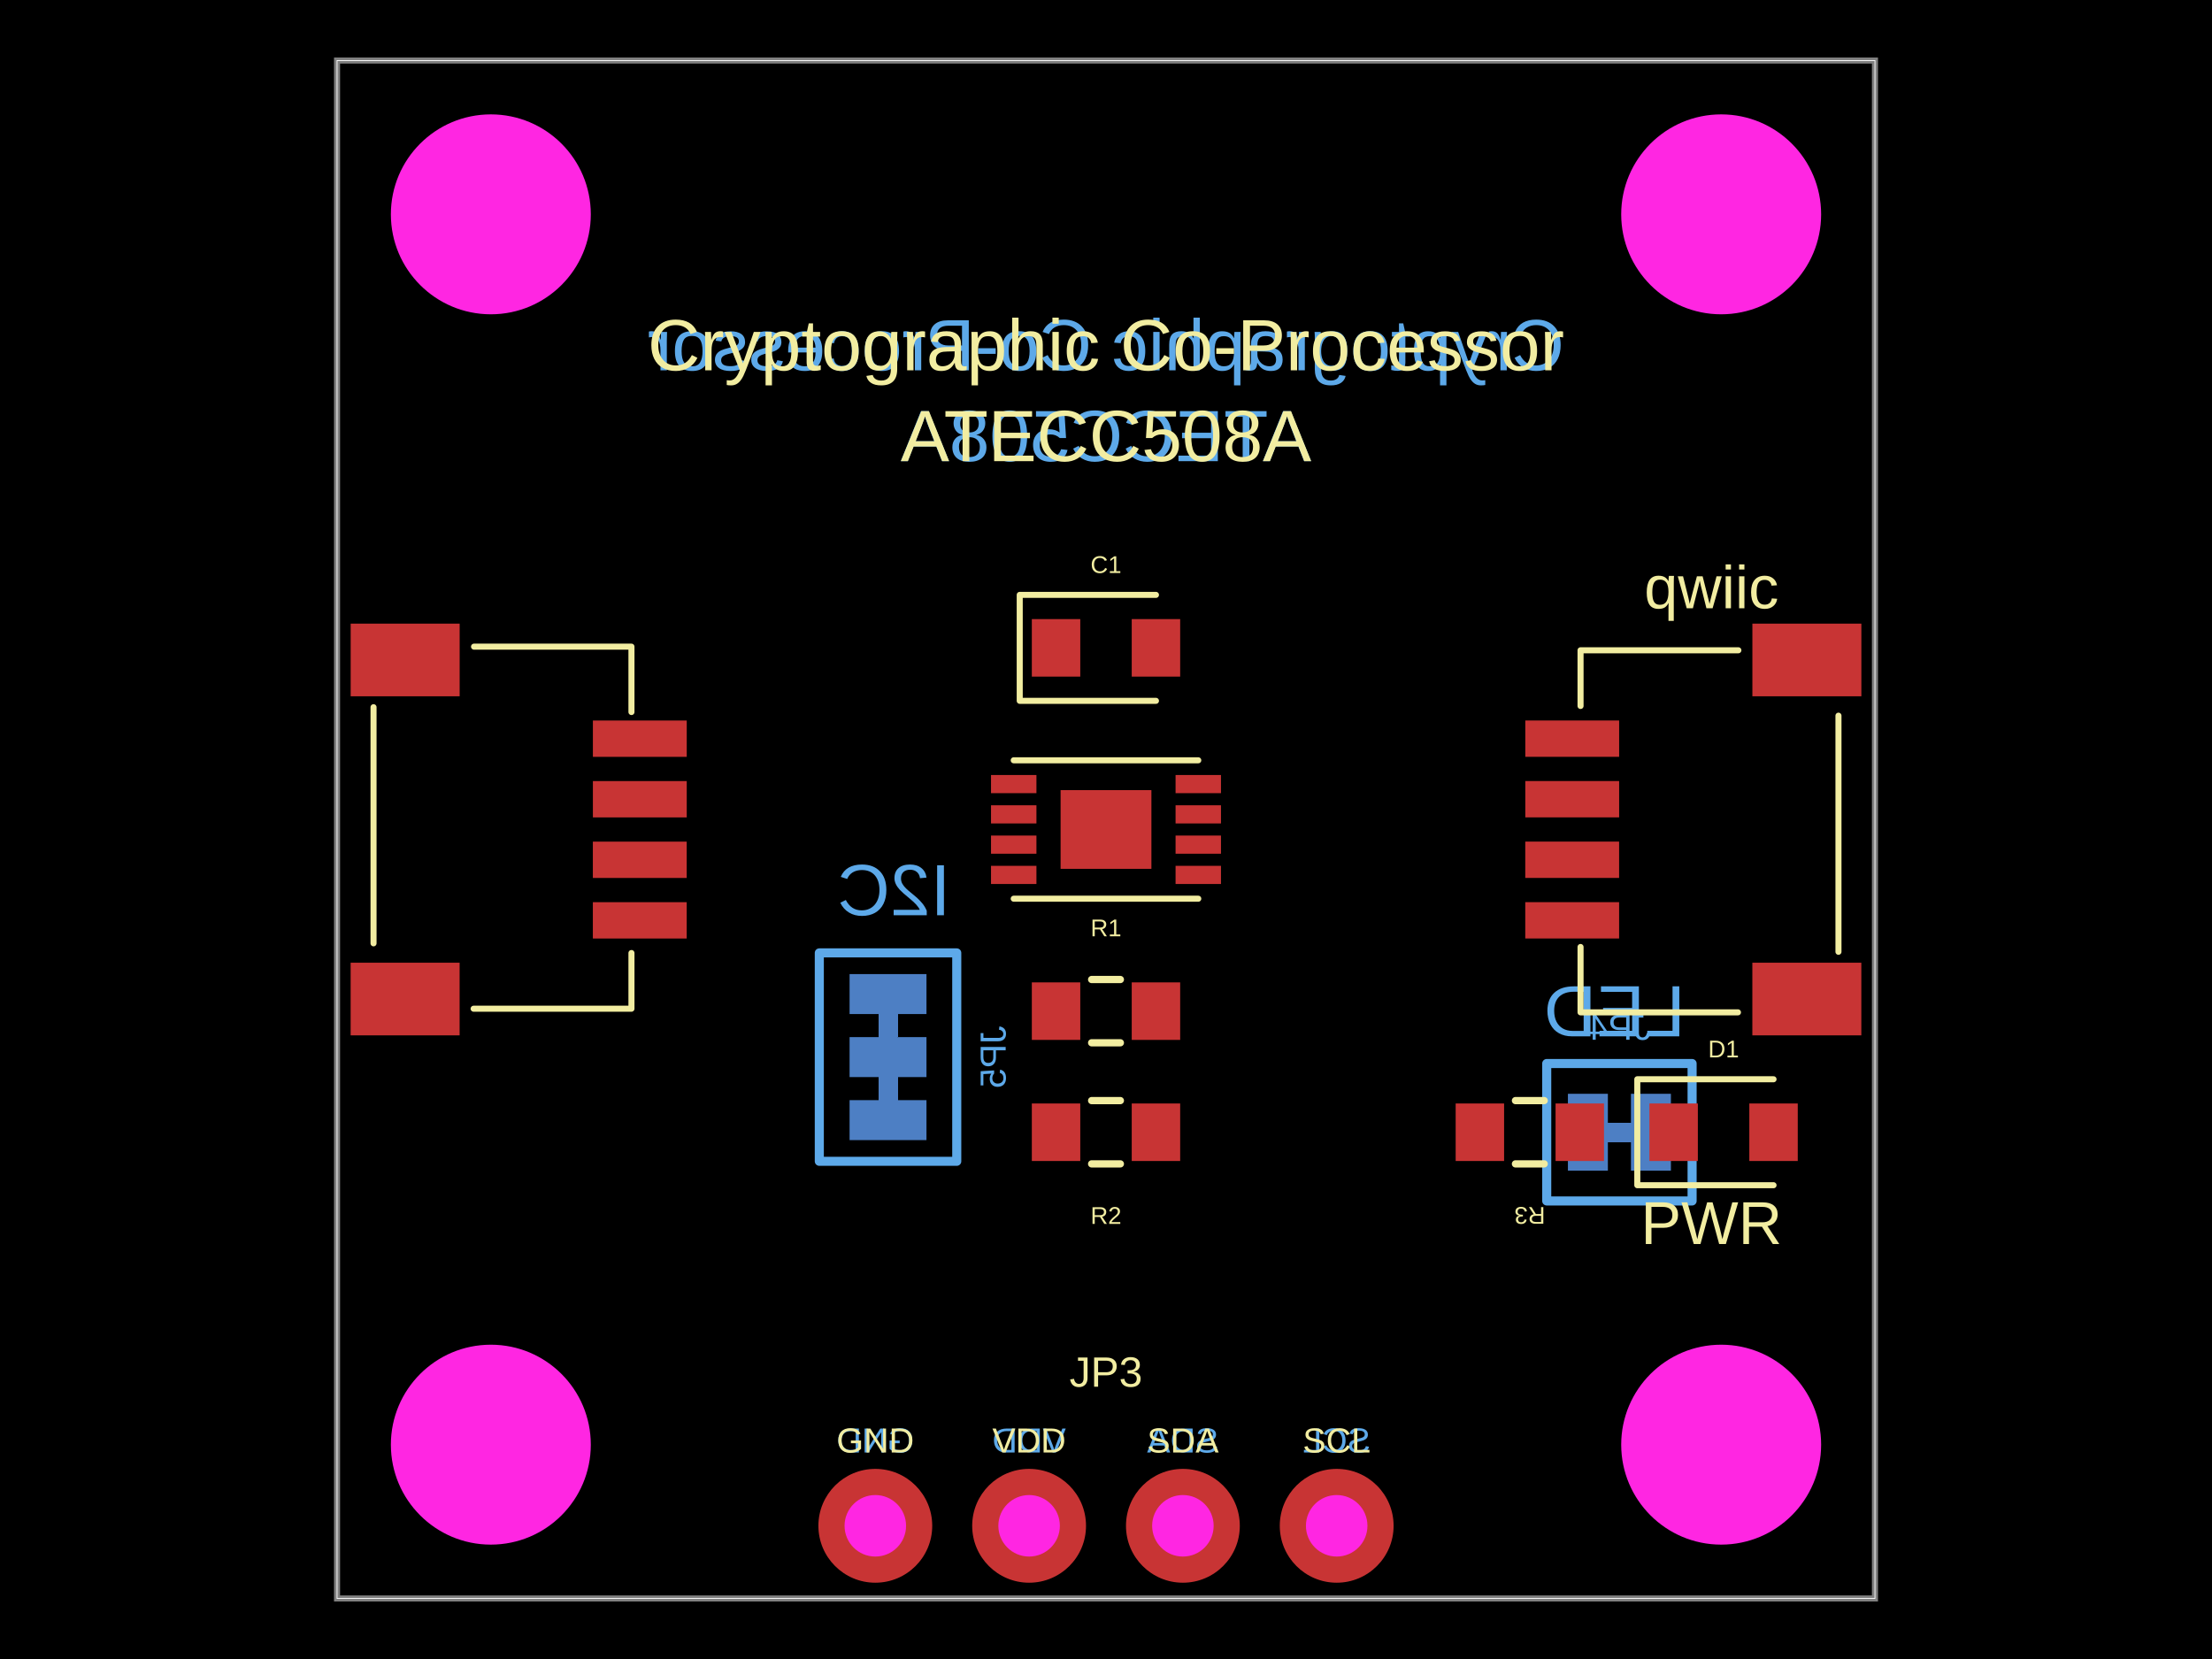
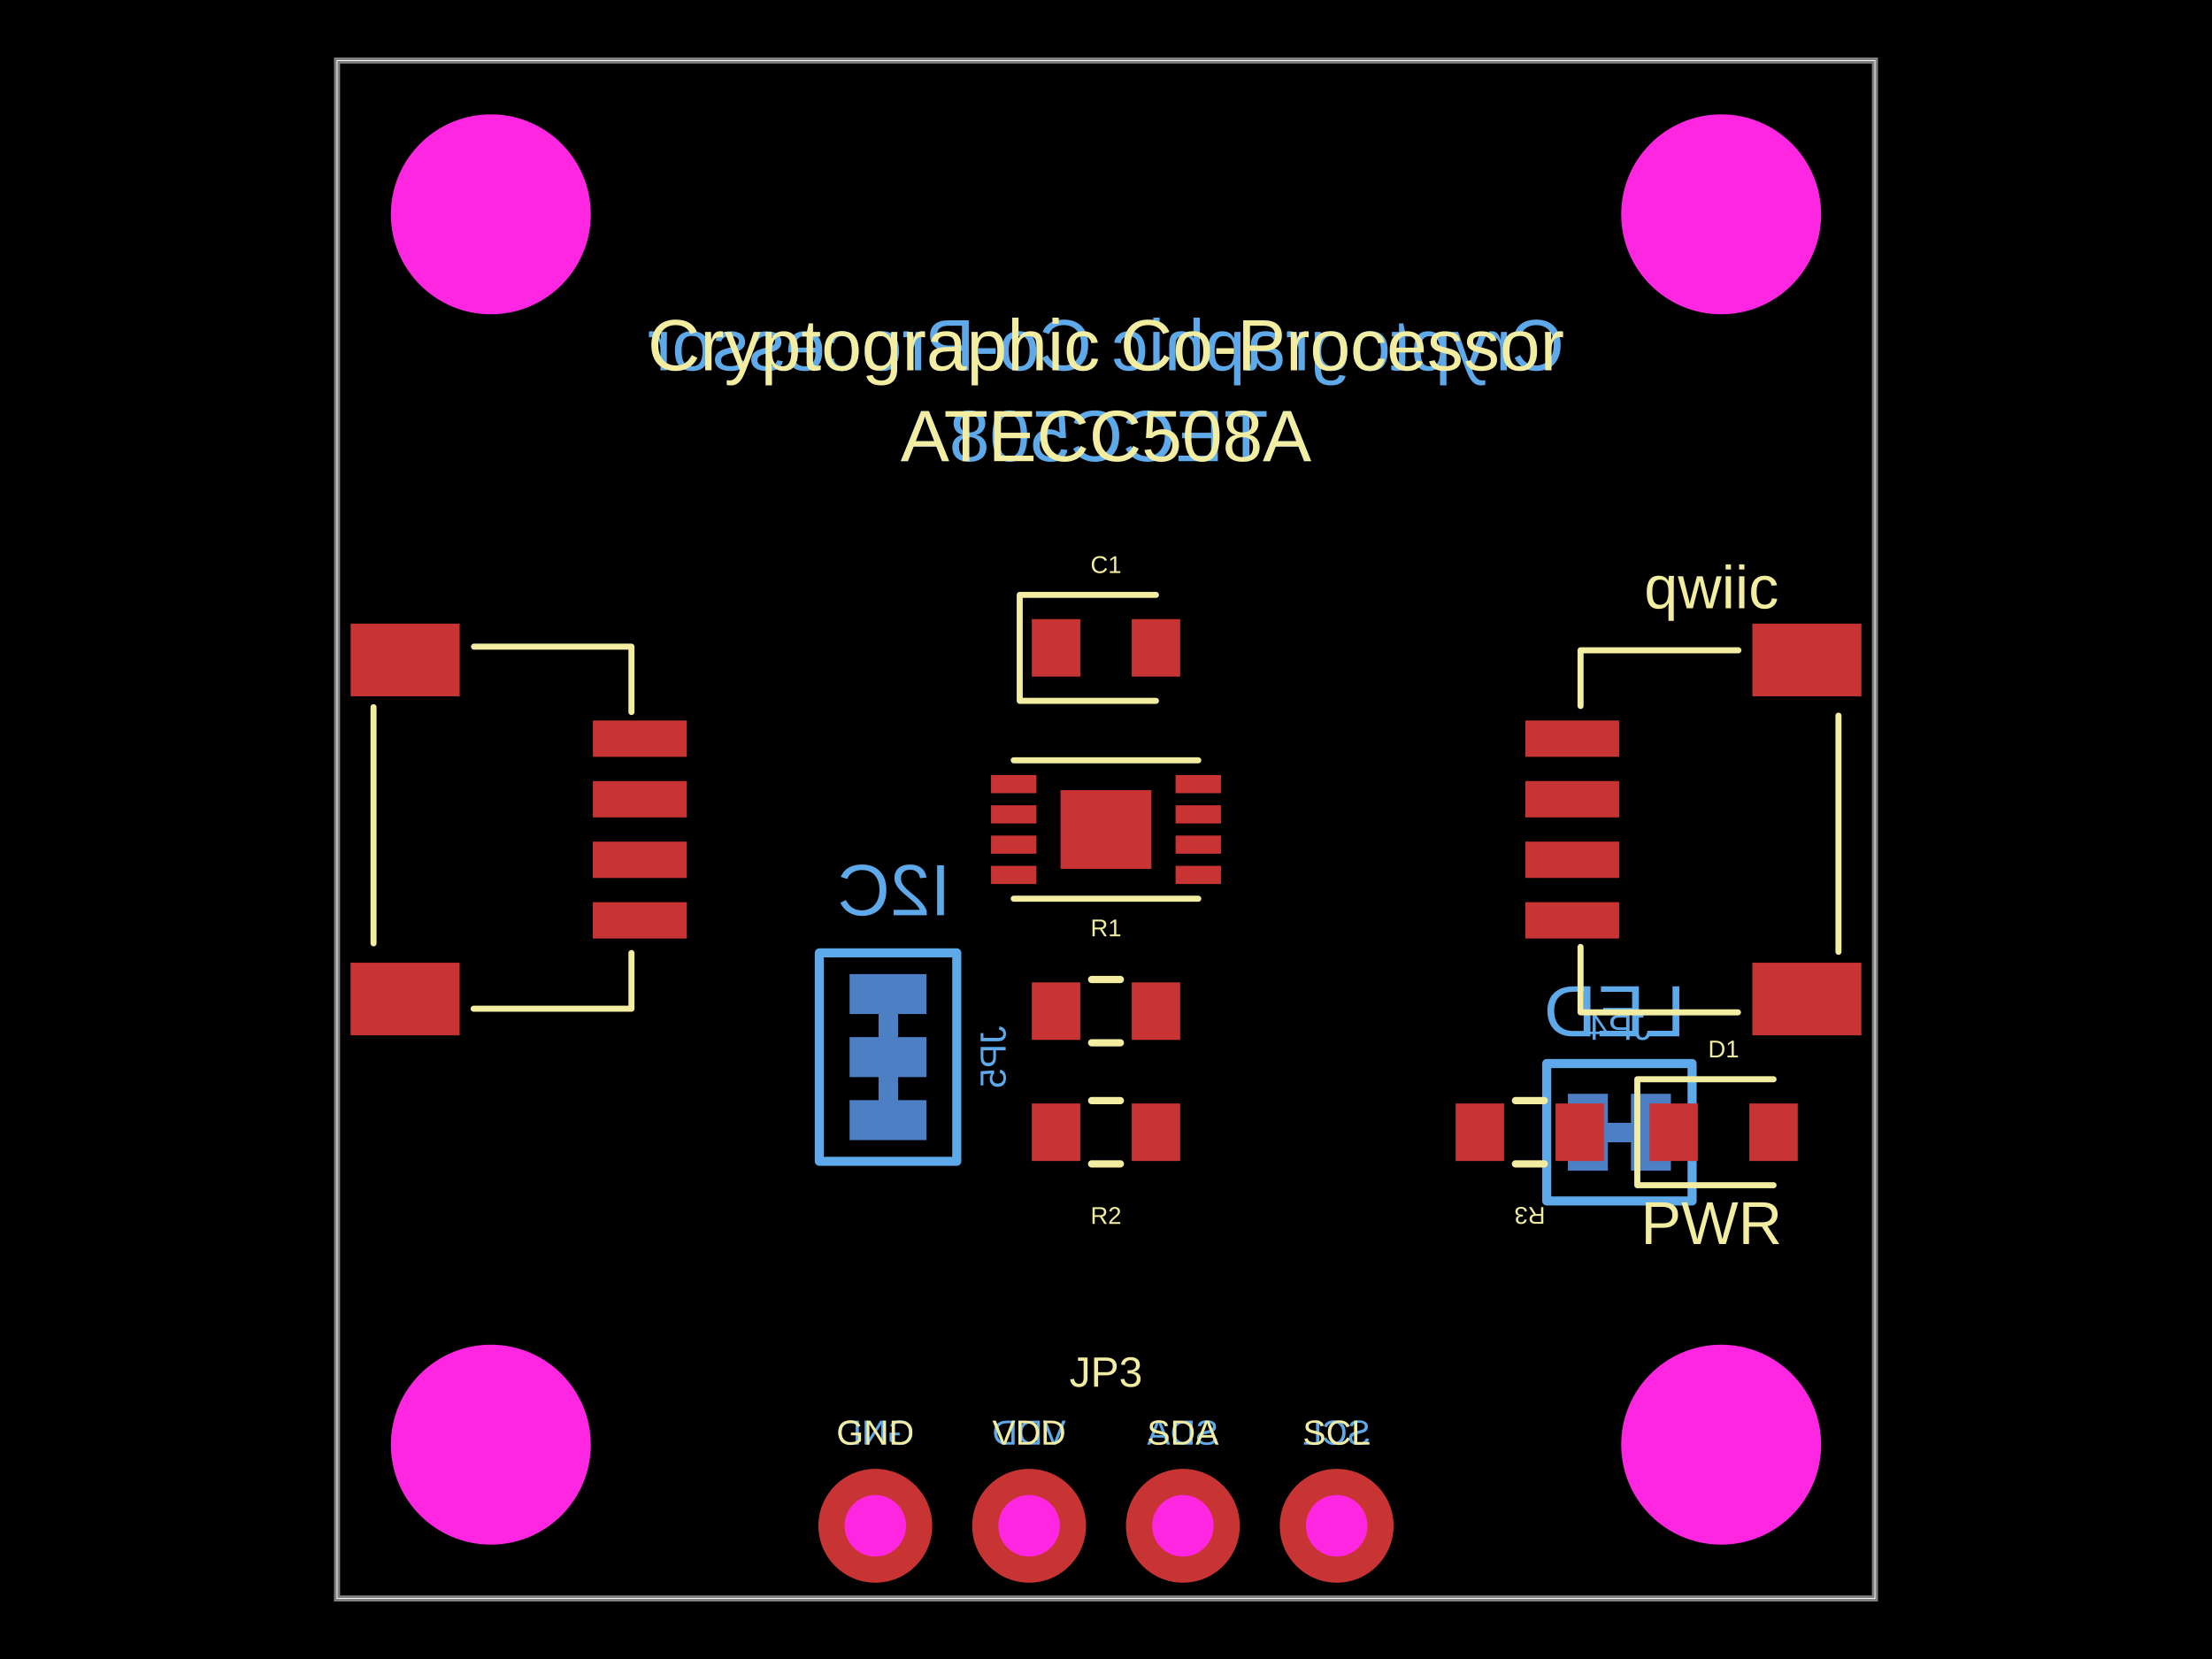
<svg xmlns="http://www.w3.org/2000/svg" width="800" height="600">
  <style />
  <rect class="boundary" x="0" y="0" fill="#000" width="800" height="600" data-type="pcb_background" data-pcb-layer="global" />
  <rect class="pcb-boundary" fill="none" stroke="#fff" stroke-width="0.3" x="121.898" y="21.898" width="556.204" height="556.204" data-type="pcb_boundary" data-pcb-layer="global" />
  <path class="pcb-board" d="M 121.898 578.102 L 678.102 578.102 L 678.102 21.898 L 121.898 21.898 Z" fill="none" stroke="rgba(255, 255, 255, 0.5)" stroke-width="2.19" data-type="pcb_board" data-pcb-layer="board" />
-   <rect class="pcb-pad" fill="rgb(77, 127, 196)" x="589.854" y="395.584" width="14.453" height="27.81" data-type="pcb_smtpad" data-pcb-layer="bottom" />
-   <rect class="pcb-pad" fill="rgb(77, 127, 196)" x="567.058" y="395.584" width="14.453" height="27.81" data-type="pcb_smtpad" data-pcb-layer="bottom" />
+   <rect class="pcb-pad" fill="rgb(77, 127, 196)" x="589.854" y="395.584" width="14.453" height="27.81" data-type="pcb_smtpad" data-pcb-layer="bottom" data-pad-name="JP4.pin1" data-pad-net-name="V3_3" />
+   <rect class="pcb-pad" fill="rgb(77, 127, 196)" x="567.058" y="395.584" width="14.453" height="27.81" data-type="pcb_smtpad" data-pcb-layer="bottom" data-pad-name="JP4.pin2" />
  <path class="pcb-trace" stroke="rgb(77, 127, 196)" fill="none" d="M 589.854 409.489 L 581.511 409.489" stroke-width="6.953" stroke-linecap="round" stroke-linejoin="round" shape-rendering="crispEdges" data-type="pcb_trace" data-pcb-layer="bottom" />
-   <rect class="pcb-pad" fill="rgb(77, 127, 196)" x="307.263" y="397.883" width="27.81" height="14.453" data-type="pcb_smtpad" data-pcb-layer="bottom" />
-   <rect class="pcb-pad" fill="rgb(77, 127, 196)" x="307.263" y="375.088" width="27.81" height="14.453" data-type="pcb_smtpad" data-pcb-layer="bottom" />
-   <rect class="pcb-pad" fill="rgb(77, 127, 196)" x="307.263" y="352.292" width="27.81" height="14.453" data-type="pcb_smtpad" data-pcb-layer="bottom" />
+   <rect class="pcb-pad" fill="rgb(77, 127, 196)" x="307.263" y="397.883" width="27.81" height="14.453" data-type="pcb_smtpad" data-pcb-layer="bottom" data-pad-name="JP5.pin1" />
+   <rect class="pcb-pad" fill="rgb(77, 127, 196)" x="307.263" y="375.088" width="27.81" height="14.453" data-type="pcb_smtpad" data-pcb-layer="bottom" data-pad-name="JP5.pin2" data-pad-net-name="V3_3" />
+   <rect class="pcb-pad" fill="rgb(77, 127, 196)" x="307.263" y="352.292" width="27.81" height="14.453" data-type="pcb_smtpad" data-pcb-layer="bottom" data-pad-name="JP5.pin3" />
  <path class="pcb-trace" stroke="rgb(77, 127, 196)" fill="none" d="M 321.168 397.883 L 321.168 389.54" stroke-width="6.953" stroke-linecap="round" stroke-linejoin="round" shape-rendering="crispEdges" data-type="pcb_trace" data-pcb-layer="bottom" />
  <path class="pcb-trace" stroke="rgb(77, 127, 196)" fill="none" d="M 321.168 375.088 L 321.168 366.745" stroke-width="6.953" stroke-linecap="round" stroke-linejoin="round" shape-rendering="crispEdges" data-type="pcb_trace" data-pcb-layer="bottom" />
  <text x="0" y="0" dx="0" dy="0" fill="#5da9e9" font-family="Arial, sans-serif" font-size="26.277" text-anchor="middle" dominant-baseline="central" transform="matrix(-1,0,0,1,400,124.8175)" class="pcb-silkscreen-text pcb-silkscreen-bottom" data-pcb-silkscreen-text-id="pcb_silkscreen_text_9" stroke="none" data-type="pcb_silkscreen_text" data-pcb-layer="bottom">Cryptographic Co-Processor</text>
  <text x="0" y="0" dx="0" dy="0" fill="#5da9e9" font-family="Arial, sans-serif" font-size="26.277" text-anchor="middle" dominant-baseline="central" transform="matrix(-1,0,0,1,400,157.6642)" class="pcb-silkscreen-text pcb-silkscreen-bottom" data-pcb-silkscreen-text-id="pcb_silkscreen_text_10" stroke="none" data-type="pcb_silkscreen_text" data-pcb-layer="bottom">ATECC508A</text>
  <text x="0" y="0" dx="0" dy="0" fill="#5da9e9" font-family="Arial, sans-serif" font-size="26.277" text-anchor="middle" dominant-baseline="central" transform="matrix(-1,0,0,1,583.9416,365.6934)" class="pcb-silkscreen-text pcb-silkscreen-bottom" data-pcb-silkscreen-text-id="pcb_silkscreen_text_11" stroke="none" data-type="pcb_silkscreen_text" data-pcb-layer="bottom">LED</text>
  <text x="0" y="0" dx="0" dy="0" fill="#5da9e9" font-family="Arial, sans-serif" font-size="26.277" text-anchor="middle" dominant-baseline="central" transform="matrix(-1,0,0,1,323.3577,321.8978)" class="pcb-silkscreen-text pcb-silkscreen-bottom" data-pcb-silkscreen-text-id="pcb_silkscreen_text_12" stroke="none" data-type="pcb_silkscreen_text" data-pcb-layer="bottom">I2C</text>
-   <text x="0" y="0" dx="0" dy="0" fill="#5da9e9" font-family="Arial, sans-serif" font-size="12.613" text-anchor="middle" dominant-baseline="central" transform="matrix(-1,0,0,1,316.5693,520.9489)" class="pcb-silkscreen-text pcb-silkscreen-bottom" data-pcb-silkscreen-text-id="pcb_silkscreen_text_14" stroke="none" data-type="pcb_silkscreen_text" data-pcb-layer="bottom">GND</text>
-   <text x="0" y="0" dx="0" dy="0" fill="#5da9e9" font-family="Arial, sans-serif" font-size="12.613" text-anchor="middle" dominant-baseline="central" transform="matrix(-1,0,0,1,372.1898,520.9489)" class="pcb-silkscreen-text pcb-silkscreen-bottom" data-pcb-silkscreen-text-id="pcb_silkscreen_text_16" stroke="none" data-type="pcb_silkscreen_text" data-pcb-layer="bottom">VDD</text>
-   <text x="0" y="0" dx="0" dy="0" fill="#5da9e9" font-family="Arial, sans-serif" font-size="12.613" text-anchor="middle" dominant-baseline="central" transform="matrix(-1,0,0,1,427.8102,520.9489)" class="pcb-silkscreen-text pcb-silkscreen-bottom" data-pcb-silkscreen-text-id="pcb_silkscreen_text_18" stroke="none" data-type="pcb_silkscreen_text" data-pcb-layer="bottom">SDA</text>
-   <text x="0" y="0" dx="0" dy="0" fill="#5da9e9" font-family="Arial, sans-serif" font-size="12.613" text-anchor="middle" dominant-baseline="central" transform="matrix(-1,0,0,1,483.4307,520.9489)" class="pcb-silkscreen-text pcb-silkscreen-bottom" data-pcb-silkscreen-text-id="pcb_silkscreen_text_20" stroke="none" data-type="pcb_silkscreen_text" data-pcb-layer="bottom">SCL</text>
+   <text x="0" y="0" dx="0" dy="0" fill="#5da9e9" font-family="Arial, sans-serif" font-size="12.613" text-anchor="middle" dominant-baseline="central" transform="matrix(-1,0,0,1,316.5693,518.1022)" class="pcb-silkscreen-text pcb-silkscreen-bottom" data-pcb-silkscreen-text-id="pcb_silkscreen_text_14" stroke="none" data-type="pcb_silkscreen_text" data-pcb-layer="bottom">GND</text>
+   <text x="0" y="0" dx="0" dy="0" fill="#5da9e9" font-family="Arial, sans-serif" font-size="12.613" text-anchor="middle" dominant-baseline="central" transform="matrix(-1,0,0,1,372.1898,518.1022)" class="pcb-silkscreen-text pcb-silkscreen-bottom" data-pcb-silkscreen-text-id="pcb_silkscreen_text_16" stroke="none" data-type="pcb_silkscreen_text" data-pcb-layer="bottom">VDD</text>
+   <text x="0" y="0" dx="0" dy="0" fill="#5da9e9" font-family="Arial, sans-serif" font-size="12.613" text-anchor="middle" dominant-baseline="central" transform="matrix(-1,0,0,1,427.8102,518.1022)" class="pcb-silkscreen-text pcb-silkscreen-bottom" data-pcb-silkscreen-text-id="pcb_silkscreen_text_18" stroke="none" data-type="pcb_silkscreen_text" data-pcb-layer="bottom">SDA</text>
+   <text x="0" y="0" dx="0" dy="0" fill="#5da9e9" font-family="Arial, sans-serif" font-size="12.613" text-anchor="middle" dominant-baseline="central" transform="matrix(-1,0,0,1,483.4307,518.1022)" class="pcb-silkscreen-text pcb-silkscreen-bottom" data-pcb-silkscreen-text-id="pcb_silkscreen_text_20" stroke="none" data-type="pcb_silkscreen_text" data-pcb-layer="bottom">SCL</text>
  <path class="pcb-silkscreen pcb-silkscreen-bottom" d="M 611.971 434.343 L 559.394 434.343 L 559.394 384.635 L 611.971 384.635 L 611.971 434.343 Z" fill="none" stroke="#5da9e9" stroke-width="3.285" stroke-linecap="round" stroke-linejoin="round" data-pcb-component-id="pcb_component_9" data-pcb-silkscreen-path-id="pcb_silkscreen_path_16" data-type="pcb_silkscreen_path" data-pcb-layer="bottom" />
  <text x="0" y="0" dx="0" dy="0" fill="#5da9e9" font-family="Arial, sans-serif" font-size="13.139" text-anchor="middle" dominant-baseline="central" transform="matrix(-1,0,0,1,585.6825,371.4964)" class="pcb-silkscreen-text pcb-silkscreen-bottom" data-pcb-silkscreen-text-id="pcb_silkscreen_text_22" stroke="none" data-type="pcb_silkscreen_text" data-pcb-layer="bottom">JP4</text>
  <path class="pcb-silkscreen pcb-silkscreen-bottom" d="M 296.314 420 L 296.314 344.628 L 346.022 344.628 L 346.022 420 L 296.314 420 Z" fill="none" stroke="#5da9e9" stroke-width="3.285" stroke-linecap="round" stroke-linejoin="round" data-pcb-component-id="pcb_component_10" data-pcb-silkscreen-path-id="pcb_silkscreen_path_17" data-type="pcb_silkscreen_path" data-pcb-layer="bottom" />
  <text x="0" y="0" dx="0" dy="0" fill="#5da9e9" font-family="Arial, sans-serif" font-size="13.139" text-anchor="middle" dominant-baseline="central" transform="matrix(-6.123233995736766e-17,1,1,6.123233995736766e-17,359.1606,382.3139)" class="pcb-silkscreen-text pcb-silkscreen-bottom" data-pcb-silkscreen-text-id="pcb_silkscreen_text_23" stroke="none" data-type="pcb_silkscreen_text" data-pcb-layer="bottom">JP5</text>
-   <rect class="pcb-pad" fill="rgb(200, 52, 52)" x="373.175" y="223.905" width="17.518" height="20.803" data-type="pcb_smtpad" data-pcb-layer="top" />
-   <rect class="pcb-pad" fill="rgb(200, 52, 52)" x="409.307" y="223.905" width="17.518" height="20.803" data-type="pcb_smtpad" data-pcb-layer="top" />
-   <rect class="pcb-pad" fill="rgb(200, 52, 52)" x="596.533" y="399.088" width="17.518" height="20.803" data-type="pcb_smtpad" data-pcb-layer="top" />
-   <rect class="pcb-pad" fill="rgb(200, 52, 52)" x="632.664" y="399.088" width="17.518" height="20.803" data-type="pcb_smtpad" data-pcb-layer="top" />
-   <rect class="pcb-pad" fill="rgb(200, 52, 52)" x="373.175" y="355.292" width="17.518" height="20.803" data-type="pcb_smtpad" data-pcb-layer="top" />
-   <rect class="pcb-pad" fill="rgb(200, 52, 52)" x="409.307" y="355.292" width="17.518" height="20.803" data-type="pcb_smtpad" data-pcb-layer="top" />
-   <rect class="pcb-pad" fill="rgb(200, 52, 52)" x="373.175" y="399.088" width="17.518" height="20.803" data-type="pcb_smtpad" data-pcb-layer="top" />
-   <rect class="pcb-pad" fill="rgb(200, 52, 52)" x="409.307" y="399.088" width="17.518" height="20.803" data-type="pcb_smtpad" data-pcb-layer="top" />
-   <rect class="pcb-pad" fill="rgb(200, 52, 52)" x="562.591" y="399.088" width="17.518" height="20.803" data-type="pcb_smtpad" data-pcb-layer="top" />
-   <rect class="pcb-pad" fill="rgb(200, 52, 52)" x="526.46" y="399.088" width="17.518" height="20.803" data-type="pcb_smtpad" data-pcb-layer="top" />
-   <rect class="pcb-pad" fill="rgb(200, 52, 52)" x="383.577" y="285.761" width="32.847" height="28.467" data-type="pcb_smtpad" data-pcb-layer="top" />
-   <rect class="pcb-pad" fill="rgb(200, 52, 52)" x="425.16" y="280.292" width="16.424" height="6.569" data-type="pcb_smtpad" data-pcb-layer="top" />
-   <rect class="pcb-pad" fill="rgb(200, 52, 52)" x="425.16" y="291.241" width="16.424" height="6.569" data-type="pcb_smtpad" data-pcb-layer="top" />
-   <rect class="pcb-pad" fill="rgb(200, 52, 52)" x="425.16" y="302.19" width="16.424" height="6.569" data-type="pcb_smtpad" data-pcb-layer="top" />
-   <rect class="pcb-pad" fill="rgb(200, 52, 52)" x="425.16" y="313.139" width="16.424" height="6.569" data-type="pcb_smtpad" data-pcb-layer="top" />
-   <rect class="pcb-pad" fill="rgb(200, 52, 52)" x="358.416" y="313.139" width="16.424" height="6.569" data-type="pcb_smtpad" data-pcb-layer="top" />
-   <rect class="pcb-pad" fill="rgb(200, 52, 52)" x="358.416" y="302.19" width="16.424" height="6.569" data-type="pcb_smtpad" data-pcb-layer="top" />
-   <rect class="pcb-pad" fill="rgb(200, 52, 52)" x="358.416" y="291.241" width="16.424" height="6.569" data-type="pcb_smtpad" data-pcb-layer="top" />
-   <rect class="pcb-pad" fill="rgb(200, 52, 52)" x="358.416" y="280.292" width="16.424" height="6.569" data-type="pcb_smtpad" data-pcb-layer="top" />
-   <rect class="pcb-pad" fill="rgb(200, 52, 52)" x="214.427" y="282.485" width="33.942" height="13.139" data-type="pcb_smtpad" data-pcb-layer="top" />
-   <rect class="pcb-pad" fill="rgb(200, 52, 52)" x="214.427" y="260.587" width="33.942" height="13.139" data-type="pcb_smtpad" data-pcb-layer="top" />
-   <rect class="pcb-pad" fill="rgb(200, 52, 52)" x="214.416" y="326.286" width="33.942" height="13.139" data-type="pcb_smtpad" data-pcb-layer="top" />
-   <rect class="pcb-pad" fill="rgb(200, 52, 52)" x="214.416" y="304.388" width="33.942" height="13.139" data-type="pcb_smtpad" data-pcb-layer="top" />
+   <rect class="pcb-pad" fill="rgb(200, 52, 52)" x="373.175" y="223.905" width="17.518" height="20.803" data-type="pcb_smtpad" data-pcb-layer="top" data-pad-name="C1.pin1" data-pad-net-name="V3_3" />
+   <rect class="pcb-pad" fill="rgb(200, 52, 52)" x="409.307" y="223.905" width="17.518" height="20.803" data-type="pcb_smtpad" data-pcb-layer="top" data-pad-name="C1.pin2" data-pad-net-name="GND" />
+   <rect class="pcb-pad" fill="rgb(200, 52, 52)" x="596.533" y="399.088" width="17.518" height="20.803" data-type="pcb_smtpad" data-pcb-layer="top" data-pad-name="D1.pin1" />
+   <rect class="pcb-pad" fill="rgb(200, 52, 52)" x="632.664" y="399.088" width="17.518" height="20.803" data-type="pcb_smtpad" data-pcb-layer="top" data-pad-name="D1.pin2" data-pad-net-name="GND" />
+   <rect class="pcb-pad" fill="rgb(200, 52, 52)" x="373.175" y="355.292" width="17.518" height="20.803" data-type="pcb_smtpad" data-pcb-layer="top" data-pad-name="R1.pin1" data-pad-net-name="SDA" />
+   <rect class="pcb-pad" fill="rgb(200, 52, 52)" x="409.307" y="355.292" width="17.518" height="20.803" data-type="pcb_smtpad" data-pcb-layer="top" data-pad-name="R1.pin2" />
+   <rect class="pcb-pad" fill="rgb(200, 52, 52)" x="373.175" y="399.088" width="17.518" height="20.803" data-type="pcb_smtpad" data-pcb-layer="top" data-pad-name="R2.pin1" data-pad-net-name="SCL" />
+   <rect class="pcb-pad" fill="rgb(200, 52, 52)" x="409.307" y="399.088" width="17.518" height="20.803" data-type="pcb_smtpad" data-pcb-layer="top" data-pad-name="R2.pin2" />
+   <rect class="pcb-pad" fill="rgb(200, 52, 52)" x="562.591" y="399.088" width="17.518" height="20.803" data-type="pcb_smtpad" data-pcb-layer="top" data-pad-name="R3.pin1" />
+   <rect class="pcb-pad" fill="rgb(200, 52, 52)" x="526.46" y="399.088" width="17.518" height="20.803" data-type="pcb_smtpad" data-pcb-layer="top" data-pad-name="R3.pin2" />
+   <rect class="pcb-pad" fill="rgb(200, 52, 52)" x="383.577" y="285.761" width="32.847" height="28.467" data-type="pcb_smtpad" data-pcb-layer="top" data-pad-name="U1.EXP" data-pad-net-name="GND" />
+   <rect class="pcb-pad" fill="rgb(200, 52, 52)" x="425.16" y="280.292" width="16.424" height="6.569" data-type="pcb_smtpad" data-pcb-layer="top" data-pad-name="U1.VCC" data-pad-net-name="V3_3" />
+   <rect class="pcb-pad" fill="rgb(200, 52, 52)" x="425.16" y="291.241" width="16.424" height="6.569" data-type="pcb_smtpad" data-pcb-layer="top" data-pad-name="U1.NC1" />
+   <rect class="pcb-pad" fill="rgb(200, 52, 52)" x="425.16" y="302.19" width="16.424" height="6.569" data-type="pcb_smtpad" data-pcb-layer="top" data-pad-name="U1.SCL" data-pad-net-name="SCL" />
+   <rect class="pcb-pad" fill="rgb(200, 52, 52)" x="425.16" y="313.139" width="16.424" height="6.569" data-type="pcb_smtpad" data-pcb-layer="top" data-pad-name="U1.SDA" data-pad-net-name="SDA" />
+   <rect class="pcb-pad" fill="rgb(200, 52, 52)" x="358.416" y="313.139" width="16.424" height="6.569" data-type="pcb_smtpad" data-pcb-layer="top" data-pad-name="U1.GND" data-pad-net-name="GND" />
+   <rect class="pcb-pad" fill="rgb(200, 52, 52)" x="358.416" y="302.19" width="16.424" height="6.569" data-type="pcb_smtpad" data-pcb-layer="top" data-pad-name="U1.NC2" />
+   <rect class="pcb-pad" fill="rgb(200, 52, 52)" x="358.416" y="291.241" width="16.424" height="6.569" data-type="pcb_smtpad" data-pcb-layer="top" data-pad-name="U1.NC3" />
+   <rect class="pcb-pad" fill="rgb(200, 52, 52)" x="358.416" y="280.292" width="16.424" height="6.569" data-type="pcb_smtpad" data-pcb-layer="top" data-pad-name="U1.NC4" />
+   <rect class="pcb-pad" fill="rgb(200, 52, 52)" x="214.427" y="282.485" width="33.942" height="13.139" data-type="pcb_smtpad" data-pcb-layer="top" data-pad-name="JP2.VDD" data-pad-net-name="V3_3" />
+   <rect class="pcb-pad" fill="rgb(200, 52, 52)" x="214.427" y="260.587" width="33.942" height="13.139" data-type="pcb_smtpad" data-pcb-layer="top" data-pad-name="JP2.GND" data-pad-net-name="GND" />
+   <rect class="pcb-pad" fill="rgb(200, 52, 52)" x="214.416" y="326.286" width="33.942" height="13.139" data-type="pcb_smtpad" data-pcb-layer="top" data-pad-name="JP2.SCL" data-pad-net-name="SCL" />
+   <rect class="pcb-pad" fill="rgb(200, 52, 52)" x="214.416" y="304.388" width="33.942" height="13.139" data-type="pcb_smtpad" data-pcb-layer="top" data-pad-name="JP2.SDA" data-pad-net-name="SDA" />
  <rect class="pcb-pad" fill="rgb(200, 52, 52)" x="126.825" y="225.545" width="39.416" height="26.277" data-type="pcb_smtpad" data-pcb-layer="top" />
  <rect class="pcb-pad" fill="rgb(200, 52, 52)" x="126.813" y="348.177" width="39.416" height="26.277" data-type="pcb_smtpad" data-pcb-layer="top" />
-   <rect class="pcb-pad" fill="rgb(200, 52, 52)" x="551.631" y="304.377" width="33.942" height="13.139" data-type="pcb_smtpad" data-pcb-layer="top" />
-   <rect class="pcb-pad" fill="rgb(200, 52, 52)" x="551.631" y="326.275" width="33.942" height="13.139" data-type="pcb_smtpad" data-pcb-layer="top" />
-   <rect class="pcb-pad" fill="rgb(200, 52, 52)" x="551.642" y="260.576" width="33.942" height="13.139" data-type="pcb_smtpad" data-pcb-layer="top" />
-   <rect class="pcb-pad" fill="rgb(200, 52, 52)" x="551.642" y="282.473" width="33.942" height="13.139" data-type="pcb_smtpad" data-pcb-layer="top" />
+   <rect class="pcb-pad" fill="rgb(200, 52, 52)" x="551.631" y="304.377" width="33.942" height="13.139" data-type="pcb_smtpad" data-pcb-layer="top" data-pad-name="JP1.VDD" data-pad-net-name="V3_3" />
+   <rect class="pcb-pad" fill="rgb(200, 52, 52)" x="551.631" y="326.275" width="33.942" height="13.139" data-type="pcb_smtpad" data-pcb-layer="top" data-pad-name="JP1.GND" data-pad-net-name="GND" />
+   <rect class="pcb-pad" fill="rgb(200, 52, 52)" x="551.642" y="260.576" width="33.942" height="13.139" data-type="pcb_smtpad" data-pcb-layer="top" data-pad-name="JP1.SCL" data-pad-net-name="SCL" />
+   <rect class="pcb-pad" fill="rgb(200, 52, 52)" x="551.642" y="282.473" width="33.942" height="13.139" data-type="pcb_smtpad" data-pcb-layer="top" data-pad-name="JP1.SDA" data-pad-net-name="SDA" />
  <rect class="pcb-pad" fill="rgb(200, 52, 52)" x="633.759" y="348.177" width="39.416" height="26.277" data-type="pcb_smtpad" data-pcb-layer="top" />
  <rect class="pcb-pad" fill="rgb(200, 52, 52)" x="633.771" y="225.545" width="39.416" height="26.277" data-type="pcb_smtpad" data-pcb-layer="top" />
  <path class="pcb-silkscreen pcb-silkscreen-top" d="M 418.066 215.146 L 368.796 215.146 L 368.796 253.467 L 418.066 253.467" fill="none" stroke="#f2eda1" stroke-width="2.19" stroke-linecap="round" stroke-linejoin="round" data-pcb-component-id="pcb_component_0" data-pcb-silkscreen-path-id="pcb_silkscreen_path_0" data-type="pcb_silkscreen_path" data-pcb-layer="top" />
  <text x="0" y="0" dx="0" dy="0" fill="#f2eda1" font-family="Arial, sans-serif" font-size="8.759" text-anchor="middle" dominant-baseline="central" transform="matrix(1,0,0,1,400,204.1971)" class="pcb-silkscreen-text pcb-silkscreen-top" data-pcb-silkscreen-text-id="pcb_silkscreen_text_0" stroke="none" data-type="pcb_silkscreen_text" data-pcb-layer="top">C1</text>
  <path class="pcb-silkscreen pcb-silkscreen-top" d="M 641.423 390.328 L 592.153 390.328 L 592.153 428.65 L 641.423 428.65" fill="none" stroke="#f2eda1" stroke-width="2.19" stroke-linecap="round" stroke-linejoin="round" data-pcb-component-id="pcb_component_1" data-pcb-silkscreen-path-id="pcb_silkscreen_path_1" data-type="pcb_silkscreen_path" data-pcb-layer="top" />
  <text x="0" y="0" dx="0" dy="0" fill="#f2eda1" font-family="Arial, sans-serif" font-size="8.759" text-anchor="middle" dominant-baseline="central" transform="matrix(1,0,0,1,623.3577,379.3796)" class="pcb-silkscreen-text pcb-silkscreen-top" data-pcb-silkscreen-text-id="pcb_silkscreen_text_1" stroke="none" data-type="pcb_silkscreen_text" data-pcb-layer="top">D1</text>
  <path class="pcb-silkscreen pcb-silkscreen-top" d="M 394.805 354.252 L 405.195 354.252" fill="none" stroke="#f2eda1" stroke-width="2.628" stroke-linecap="round" stroke-linejoin="round" data-pcb-component-id="pcb_component_2" data-pcb-silkscreen-path-id="pcb_silkscreen_path_2" data-type="pcb_silkscreen_path" data-pcb-layer="top" />
  <path class="pcb-silkscreen pcb-silkscreen-top" d="M 394.805 377.135 L 405.195 377.135" fill="none" stroke="#f2eda1" stroke-width="2.628" stroke-linecap="round" stroke-linejoin="round" data-pcb-component-id="pcb_component_2" data-pcb-silkscreen-path-id="pcb_silkscreen_path_3" data-type="pcb_silkscreen_path" data-pcb-layer="top" />
  <text x="0" y="0" dx="0" dy="0" fill="#f2eda1" font-family="Arial, sans-serif" font-size="8.759" text-anchor="middle" dominant-baseline="central" transform="matrix(1,0,0,1,400,335.5839)" class="pcb-silkscreen-text pcb-silkscreen-top" data-pcb-silkscreen-text-id="pcb_silkscreen_text_2" stroke="none" data-type="pcb_silkscreen_text" data-pcb-layer="top">R1</text>
  <path class="pcb-silkscreen pcb-silkscreen-top" d="M 394.805 398.047 L 405.195 398.047" fill="none" stroke="#f2eda1" stroke-width="2.628" stroke-linecap="round" stroke-linejoin="round" data-pcb-component-id="pcb_component_3" data-pcb-silkscreen-path-id="pcb_silkscreen_path_4" data-type="pcb_silkscreen_path" data-pcb-layer="top" />
  <path class="pcb-silkscreen pcb-silkscreen-top" d="M 394.805 420.931 L 405.195 420.931" fill="none" stroke="#f2eda1" stroke-width="2.628" stroke-linecap="round" stroke-linejoin="round" data-pcb-component-id="pcb_component_3" data-pcb-silkscreen-path-id="pcb_silkscreen_path_5" data-type="pcb_silkscreen_path" data-pcb-layer="top" />
  <text x="0" y="0" dx="0" dy="0" fill="#f2eda1" font-family="Arial, sans-serif" font-size="8.759" text-anchor="middle" dominant-baseline="central" transform="matrix(1,0,0,1,400,439.5985)" class="pcb-silkscreen-text pcb-silkscreen-top" data-pcb-silkscreen-text-id="pcb_silkscreen_text_3" stroke="none" data-type="pcb_silkscreen_text" data-pcb-layer="top">R2</text>
  <path class="pcb-silkscreen pcb-silkscreen-top" d="M 558.48 420.931 L 548.089 420.931" fill="none" stroke="#f2eda1" stroke-width="2.628" stroke-linecap="round" stroke-linejoin="round" data-pcb-component-id="pcb_component_4" data-pcb-silkscreen-path-id="pcb_silkscreen_path_6" data-type="pcb_silkscreen_path" data-pcb-layer="top" />
  <path class="pcb-silkscreen pcb-silkscreen-top" d="M 558.48 398.047 L 548.089 398.047" fill="none" stroke="#f2eda1" stroke-width="2.628" stroke-linecap="round" stroke-linejoin="round" data-pcb-component-id="pcb_component_4" data-pcb-silkscreen-path-id="pcb_silkscreen_path_7" data-type="pcb_silkscreen_path" data-pcb-layer="top" />
  <text x="0" y="0" dx="0" dy="0" fill="#f2eda1" font-family="Arial, sans-serif" font-size="8.759" text-anchor="middle" dominant-baseline="central" transform="matrix(-1,-1.2246467991473532e-16,1.2246467991473532e-16,-1,553.2847,439.5985)" class="pcb-silkscreen-text pcb-silkscreen-top" data-pcb-silkscreen-text-id="pcb_silkscreen_text_4" stroke="none" data-type="pcb_silkscreen_text" data-pcb-layer="top">R3</text>
  <path class="pcb-silkscreen pcb-silkscreen-top" d="M 433.372 325.035 L 433.372 325.029 L 366.628 325.029" fill="none" stroke="#f2eda1" stroke-width="2.19" stroke-linecap="round" stroke-linejoin="round" data-pcb-component-id="pcb_component_5" data-pcb-silkscreen-path-id="pcb_silkscreen_path_8" data-type="pcb_silkscreen_path" data-pcb-layer="top" />
  <path class="pcb-silkscreen pcb-silkscreen-top" d="M 366.628 274.965 L 366.628 274.971 L 433.372 274.971" fill="none" stroke="#f2eda1" stroke-width="2.19" stroke-linecap="round" stroke-linejoin="round" data-pcb-component-id="pcb_component_5" data-pcb-silkscreen-path-id="pcb_silkscreen_path_9" data-type="pcb_silkscreen_path" data-pcb-layer="top" />
  <text x="0" y="0" dx="0" dy="0" fill="#f2eda1" font-family="Arial, sans-serif" font-size="21.898" text-anchor="middle" dominant-baseline="central" transform="matrix(1,0,0,1,618.9781,212.4088)" class="pcb-silkscreen-text pcb-silkscreen-top" data-pcb-silkscreen-text-id="pcb_silkscreen_text_5" stroke="none" data-type="pcb_silkscreen_text" data-pcb-layer="top">qwiic</text>
  <text x="0" y="0" dx="0" dy="0" fill="#f2eda1" font-family="Arial, sans-serif" font-size="21.898" text-anchor="middle" dominant-baseline="central" transform="matrix(1,0,0,1,618.9781,442.3358)" class="pcb-silkscreen-text pcb-silkscreen-top" data-pcb-silkscreen-text-id="pcb_silkscreen_text_6" stroke="none" data-type="pcb_silkscreen_text" data-pcb-layer="top">PWR</text>
  <text x="0" y="0" dx="0" dy="0" fill="#f2eda1" font-family="Arial, sans-serif" font-size="26.277" text-anchor="middle" dominant-baseline="central" transform="matrix(1,0,0,1,400,124.8175)" class="pcb-silkscreen-text pcb-silkscreen-top" data-pcb-silkscreen-text-id="pcb_silkscreen_text_7" stroke="none" data-type="pcb_silkscreen_text" data-pcb-layer="top">Cryptographic Co-Processor</text>
  <text x="0" y="0" dx="0" dy="0" fill="#f2eda1" font-family="Arial, sans-serif" font-size="26.277" text-anchor="middle" dominant-baseline="central" transform="matrix(1,0,0,1,400,157.6642)" class="pcb-silkscreen-text pcb-silkscreen-top" data-pcb-silkscreen-text-id="pcb_silkscreen_text_8" stroke="none" data-type="pcb_silkscreen_text" data-pcb-layer="top">ATECC508A</text>
-   <text x="0" y="0" dx="0" dy="0" fill="#f2eda1" font-family="Arial, sans-serif" font-size="12.613" text-anchor="middle" dominant-baseline="central" transform="matrix(1,0,0,1,316.5693,520.9489)" class="pcb-silkscreen-text pcb-silkscreen-top" data-pcb-silkscreen-text-id="pcb_silkscreen_text_13" stroke="none" data-type="pcb_silkscreen_text" data-pcb-layer="top">GND</text>
-   <text x="0" y="0" dx="0" dy="0" fill="#f2eda1" font-family="Arial, sans-serif" font-size="12.613" text-anchor="middle" dominant-baseline="central" transform="matrix(1,0,0,1,372.1898,520.9489)" class="pcb-silkscreen-text pcb-silkscreen-top" data-pcb-silkscreen-text-id="pcb_silkscreen_text_15" stroke="none" data-type="pcb_silkscreen_text" data-pcb-layer="top">VDD</text>
-   <text x="0" y="0" dx="0" dy="0" fill="#f2eda1" font-family="Arial, sans-serif" font-size="12.613" text-anchor="middle" dominant-baseline="central" transform="matrix(1,0,0,1,427.8102,520.9489)" class="pcb-silkscreen-text pcb-silkscreen-top" data-pcb-silkscreen-text-id="pcb_silkscreen_text_17" stroke="none" data-type="pcb_silkscreen_text" data-pcb-layer="top">SDA</text>
-   <text x="0" y="0" dx="0" dy="0" fill="#f2eda1" font-family="Arial, sans-serif" font-size="12.613" text-anchor="middle" dominant-baseline="central" transform="matrix(1,0,0,1,483.4307,520.9489)" class="pcb-silkscreen-text pcb-silkscreen-top" data-pcb-silkscreen-text-id="pcb_silkscreen_text_19" stroke="none" data-type="pcb_silkscreen_text" data-pcb-layer="top">SCL</text>
+   <text x="0" y="0" dx="0" dy="0" fill="#f2eda1" font-family="Arial, sans-serif" font-size="12.613" text-anchor="middle" dominant-baseline="central" transform="matrix(1,0,0,1,316.5693,518.1022)" class="pcb-silkscreen-text pcb-silkscreen-top" data-pcb-silkscreen-text-id="pcb_silkscreen_text_13" stroke="none" data-type="pcb_silkscreen_text" data-pcb-layer="top">GND</text>
+   <text x="0" y="0" dx="0" dy="0" fill="#f2eda1" font-family="Arial, sans-serif" font-size="12.613" text-anchor="middle" dominant-baseline="central" transform="matrix(1,0,0,1,372.1898,518.1022)" class="pcb-silkscreen-text pcb-silkscreen-top" data-pcb-silkscreen-text-id="pcb_silkscreen_text_15" stroke="none" data-type="pcb_silkscreen_text" data-pcb-layer="top">VDD</text>
+   <text x="0" y="0" dx="0" dy="0" fill="#f2eda1" font-family="Arial, sans-serif" font-size="12.613" text-anchor="middle" dominant-baseline="central" transform="matrix(1,0,0,1,427.8102,518.1022)" class="pcb-silkscreen-text pcb-silkscreen-top" data-pcb-silkscreen-text-id="pcb_silkscreen_text_17" stroke="none" data-type="pcb_silkscreen_text" data-pcb-layer="top">SDA</text>
+   <text x="0" y="0" dx="0" dy="0" fill="#f2eda1" font-family="Arial, sans-serif" font-size="12.613" text-anchor="middle" dominant-baseline="central" transform="matrix(1,0,0,1,483.4307,518.1022)" class="pcb-silkscreen-text pcb-silkscreen-top" data-pcb-silkscreen-text-id="pcb_silkscreen_text_19" stroke="none" data-type="pcb_silkscreen_text" data-pcb-layer="top">SCL</text>
  <text x="0" y="0" dx="0" dy="0" fill="#f2eda1" font-family="Arial, sans-serif" font-size="15.328" text-anchor="middle" dominant-baseline="central" transform="matrix(1,0,0,1,400,496.2044)" class="pcb-silkscreen-text pcb-silkscreen-top" data-pcb-silkscreen-text-id="pcb_silkscreen_text_21" stroke="none" data-type="pcb_silkscreen_text" data-pcb-layer="top">JP3</text>
  <path class="pcb-silkscreen pcb-silkscreen-top" d="M 135.092 255.767 L 135.092 341.168" fill="none" stroke="#f2eda1" stroke-width="2.19" stroke-linecap="round" stroke-linejoin="round" data-pcb-component-id="pcb_component_7" data-pcb-silkscreen-path-id="pcb_silkscreen_path_10" data-type="pcb_silkscreen_path" data-pcb-layer="top" />
  <path class="pcb-silkscreen pcb-silkscreen-top" d="M 228.375 257.518 L 228.375 233.87 L 171.442 233.87" fill="none" stroke="#f2eda1" stroke-width="2.19" stroke-linecap="round" stroke-linejoin="round" data-pcb-component-id="pcb_component_7" data-pcb-silkscreen-path-id="pcb_silkscreen_path_11" data-type="pcb_silkscreen_path" data-pcb-layer="top" />
  <path class="pcb-silkscreen pcb-silkscreen-top" d="M 228.375 344.672 L 228.375 364.818 L 171.293 364.818" fill="none" stroke="#f2eda1" stroke-width="2.19" stroke-linecap="round" stroke-linejoin="round" data-pcb-component-id="pcb_component_7" data-pcb-silkscreen-path-id="pcb_silkscreen_path_12" data-type="pcb_silkscreen_path" data-pcb-layer="top" />
  <path class="pcb-silkscreen pcb-silkscreen-top" d="M 664.908 344.233 L 664.908 258.832" fill="none" stroke="#f2eda1" stroke-width="2.19" stroke-linecap="round" stroke-linejoin="round" data-pcb-component-id="pcb_component_8" data-pcb-silkscreen-path-id="pcb_silkscreen_path_13" data-type="pcb_silkscreen_path" data-pcb-layer="top" />
  <path class="pcb-silkscreen pcb-silkscreen-top" d="M 571.625 342.482 L 571.625 366.13 L 628.558 366.13" fill="none" stroke="#f2eda1" stroke-width="2.19" stroke-linecap="round" stroke-linejoin="round" data-pcb-component-id="pcb_component_8" data-pcb-silkscreen-path-id="pcb_silkscreen_path_14" data-type="pcb_silkscreen_path" data-pcb-layer="top" />
  <path class="pcb-silkscreen pcb-silkscreen-top" d="M 571.625 255.328 L 571.625 235.182 L 628.707 235.182" fill="none" stroke="#f2eda1" stroke-width="2.19" stroke-linecap="round" stroke-linejoin="round" data-pcb-component-id="pcb_component_8" data-pcb-silkscreen-path-id="pcb_silkscreen_path_15" data-type="pcb_silkscreen_path" data-pcb-layer="top" />
-   <g data-type="pcb_plated_hole" data-pcb-layer="through">
+   <g data-type="pcb_plated_hole" data-pcb-layer="through" data-pad-name="JP3.GND" data-pad-net-name="GND">
    <circle class="pcb-hole-outer" fill="rgb(200, 52, 52)" cx="316.569" cy="551.825" r="20.584" data-type="pcb_plated_hole" data-pcb-layer="top" />
    <circle class="pcb-hole-inner" fill="#FF26E2" cx="316.569" cy="551.825" r="11.124" data-type="pcb_plated_hole_drill" data-pcb-layer="drill" />
  </g>
-   <g data-type="pcb_plated_hole" data-pcb-layer="through">
+   <g data-type="pcb_plated_hole" data-pcb-layer="through" data-pad-name="JP3.VDD" data-pad-net-name="V3_3">
    <circle class="pcb-hole-outer" fill="rgb(200, 52, 52)" cx="372.19" cy="551.825" r="20.584" data-type="pcb_plated_hole" data-pcb-layer="top" />
    <circle class="pcb-hole-inner" fill="#FF26E2" cx="372.19" cy="551.825" r="11.124" data-type="pcb_plated_hole_drill" data-pcb-layer="drill" />
  </g>
-   <g data-type="pcb_plated_hole" data-pcb-layer="through">
+   <g data-type="pcb_plated_hole" data-pcb-layer="through" data-pad-name="JP3.SDA" data-pad-net-name="SDA">
    <circle class="pcb-hole-outer" fill="rgb(200, 52, 52)" cx="427.81" cy="551.825" r="20.584" data-type="pcb_plated_hole" data-pcb-layer="top" />
    <circle class="pcb-hole-inner" fill="#FF26E2" cx="427.81" cy="551.825" r="11.124" data-type="pcb_plated_hole_drill" data-pcb-layer="drill" />
  </g>
-   <g data-type="pcb_plated_hole" data-pcb-layer="through">
+   <g data-type="pcb_plated_hole" data-pcb-layer="through" data-pad-name="JP3.SCL" data-pad-net-name="SCL">
    <circle class="pcb-hole-outer" fill="rgb(200, 52, 52)" cx="483.431" cy="551.825" r="20.584" data-type="pcb_plated_hole" data-pcb-layer="top" />
    <circle class="pcb-hole-inner" fill="#FF26E2" cx="483.431" cy="551.825" r="11.124" data-type="pcb_plated_hole_drill" data-pcb-layer="drill" />
  </g>
  <circle class="pcb-hole" cx="177.518" cy="77.518" r="36.153" fill="#FF26E2" data-type="pcb_hole" data-pcb-layer="drill" />
  <circle class="pcb-hole" cx="622.482" cy="77.518" r="36.153" fill="#FF26E2" data-type="pcb_hole" data-pcb-layer="drill" />
  <circle class="pcb-hole" cx="177.518" cy="522.482" r="36.153" fill="#FF26E2" data-type="pcb_hole" data-pcb-layer="drill" />
  <circle class="pcb-hole" cx="622.482" cy="522.482" r="36.153" fill="#FF26E2" data-type="pcb_hole" data-pcb-layer="drill" />
</svg>
